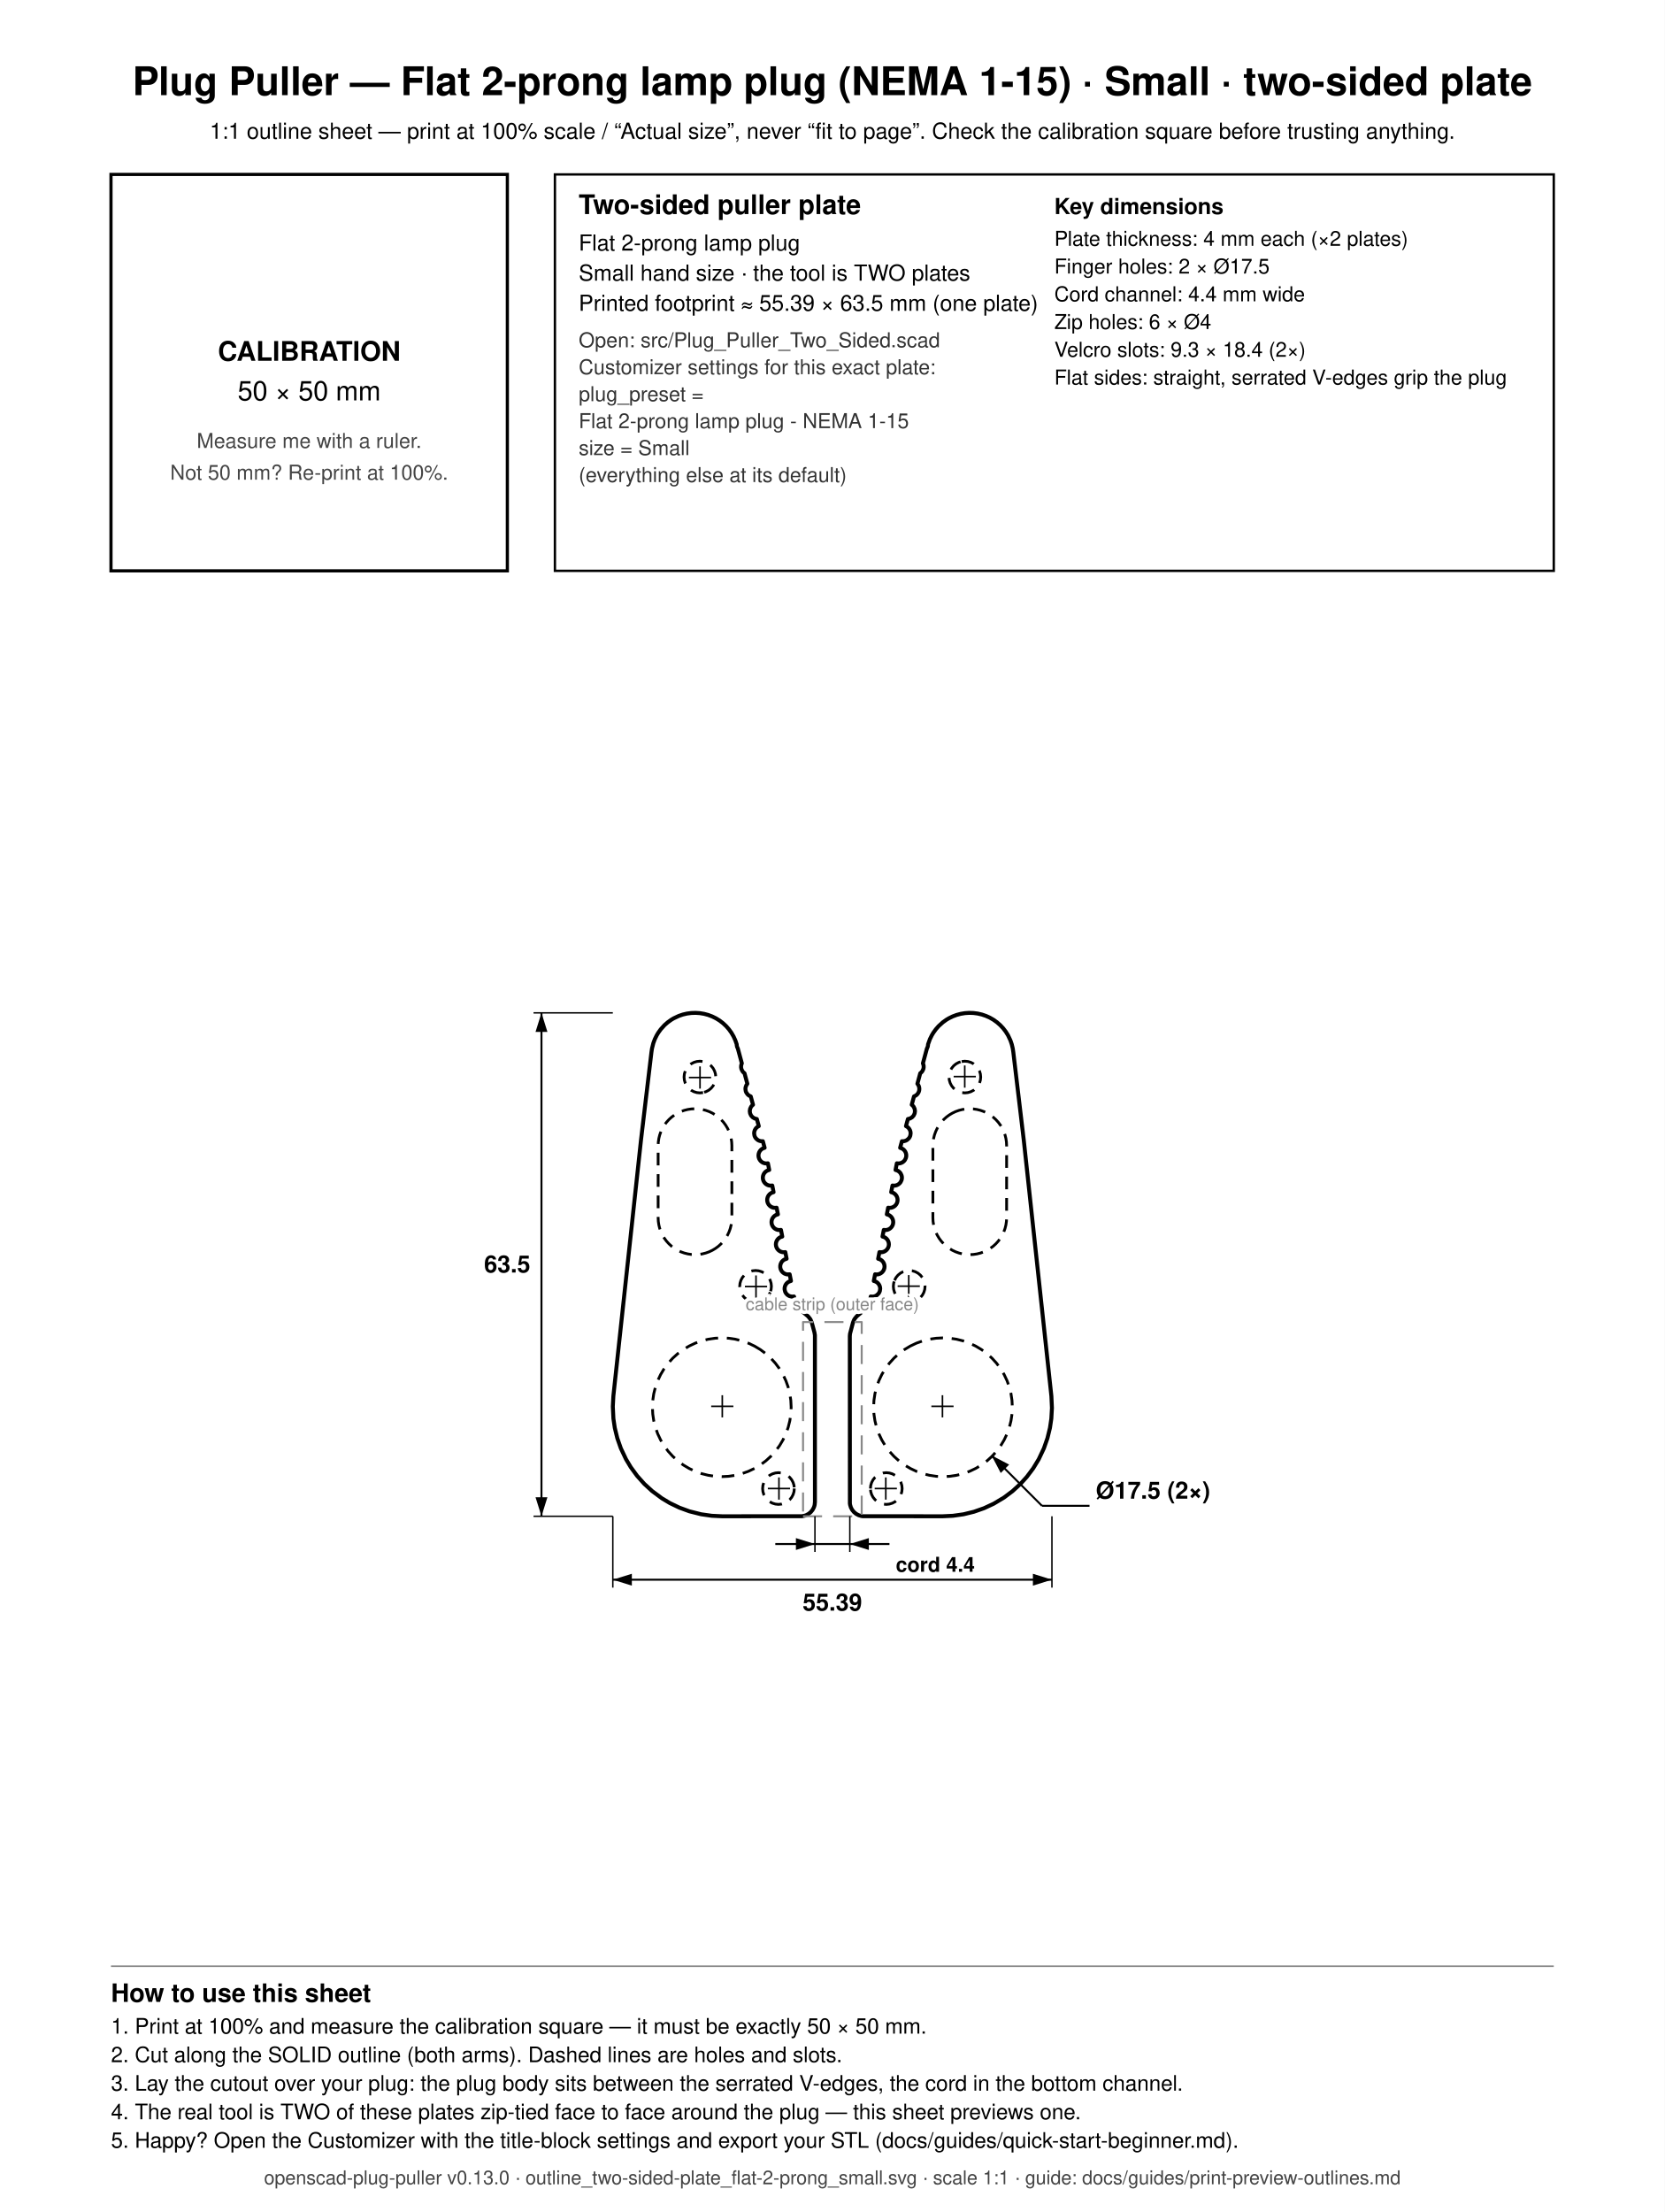
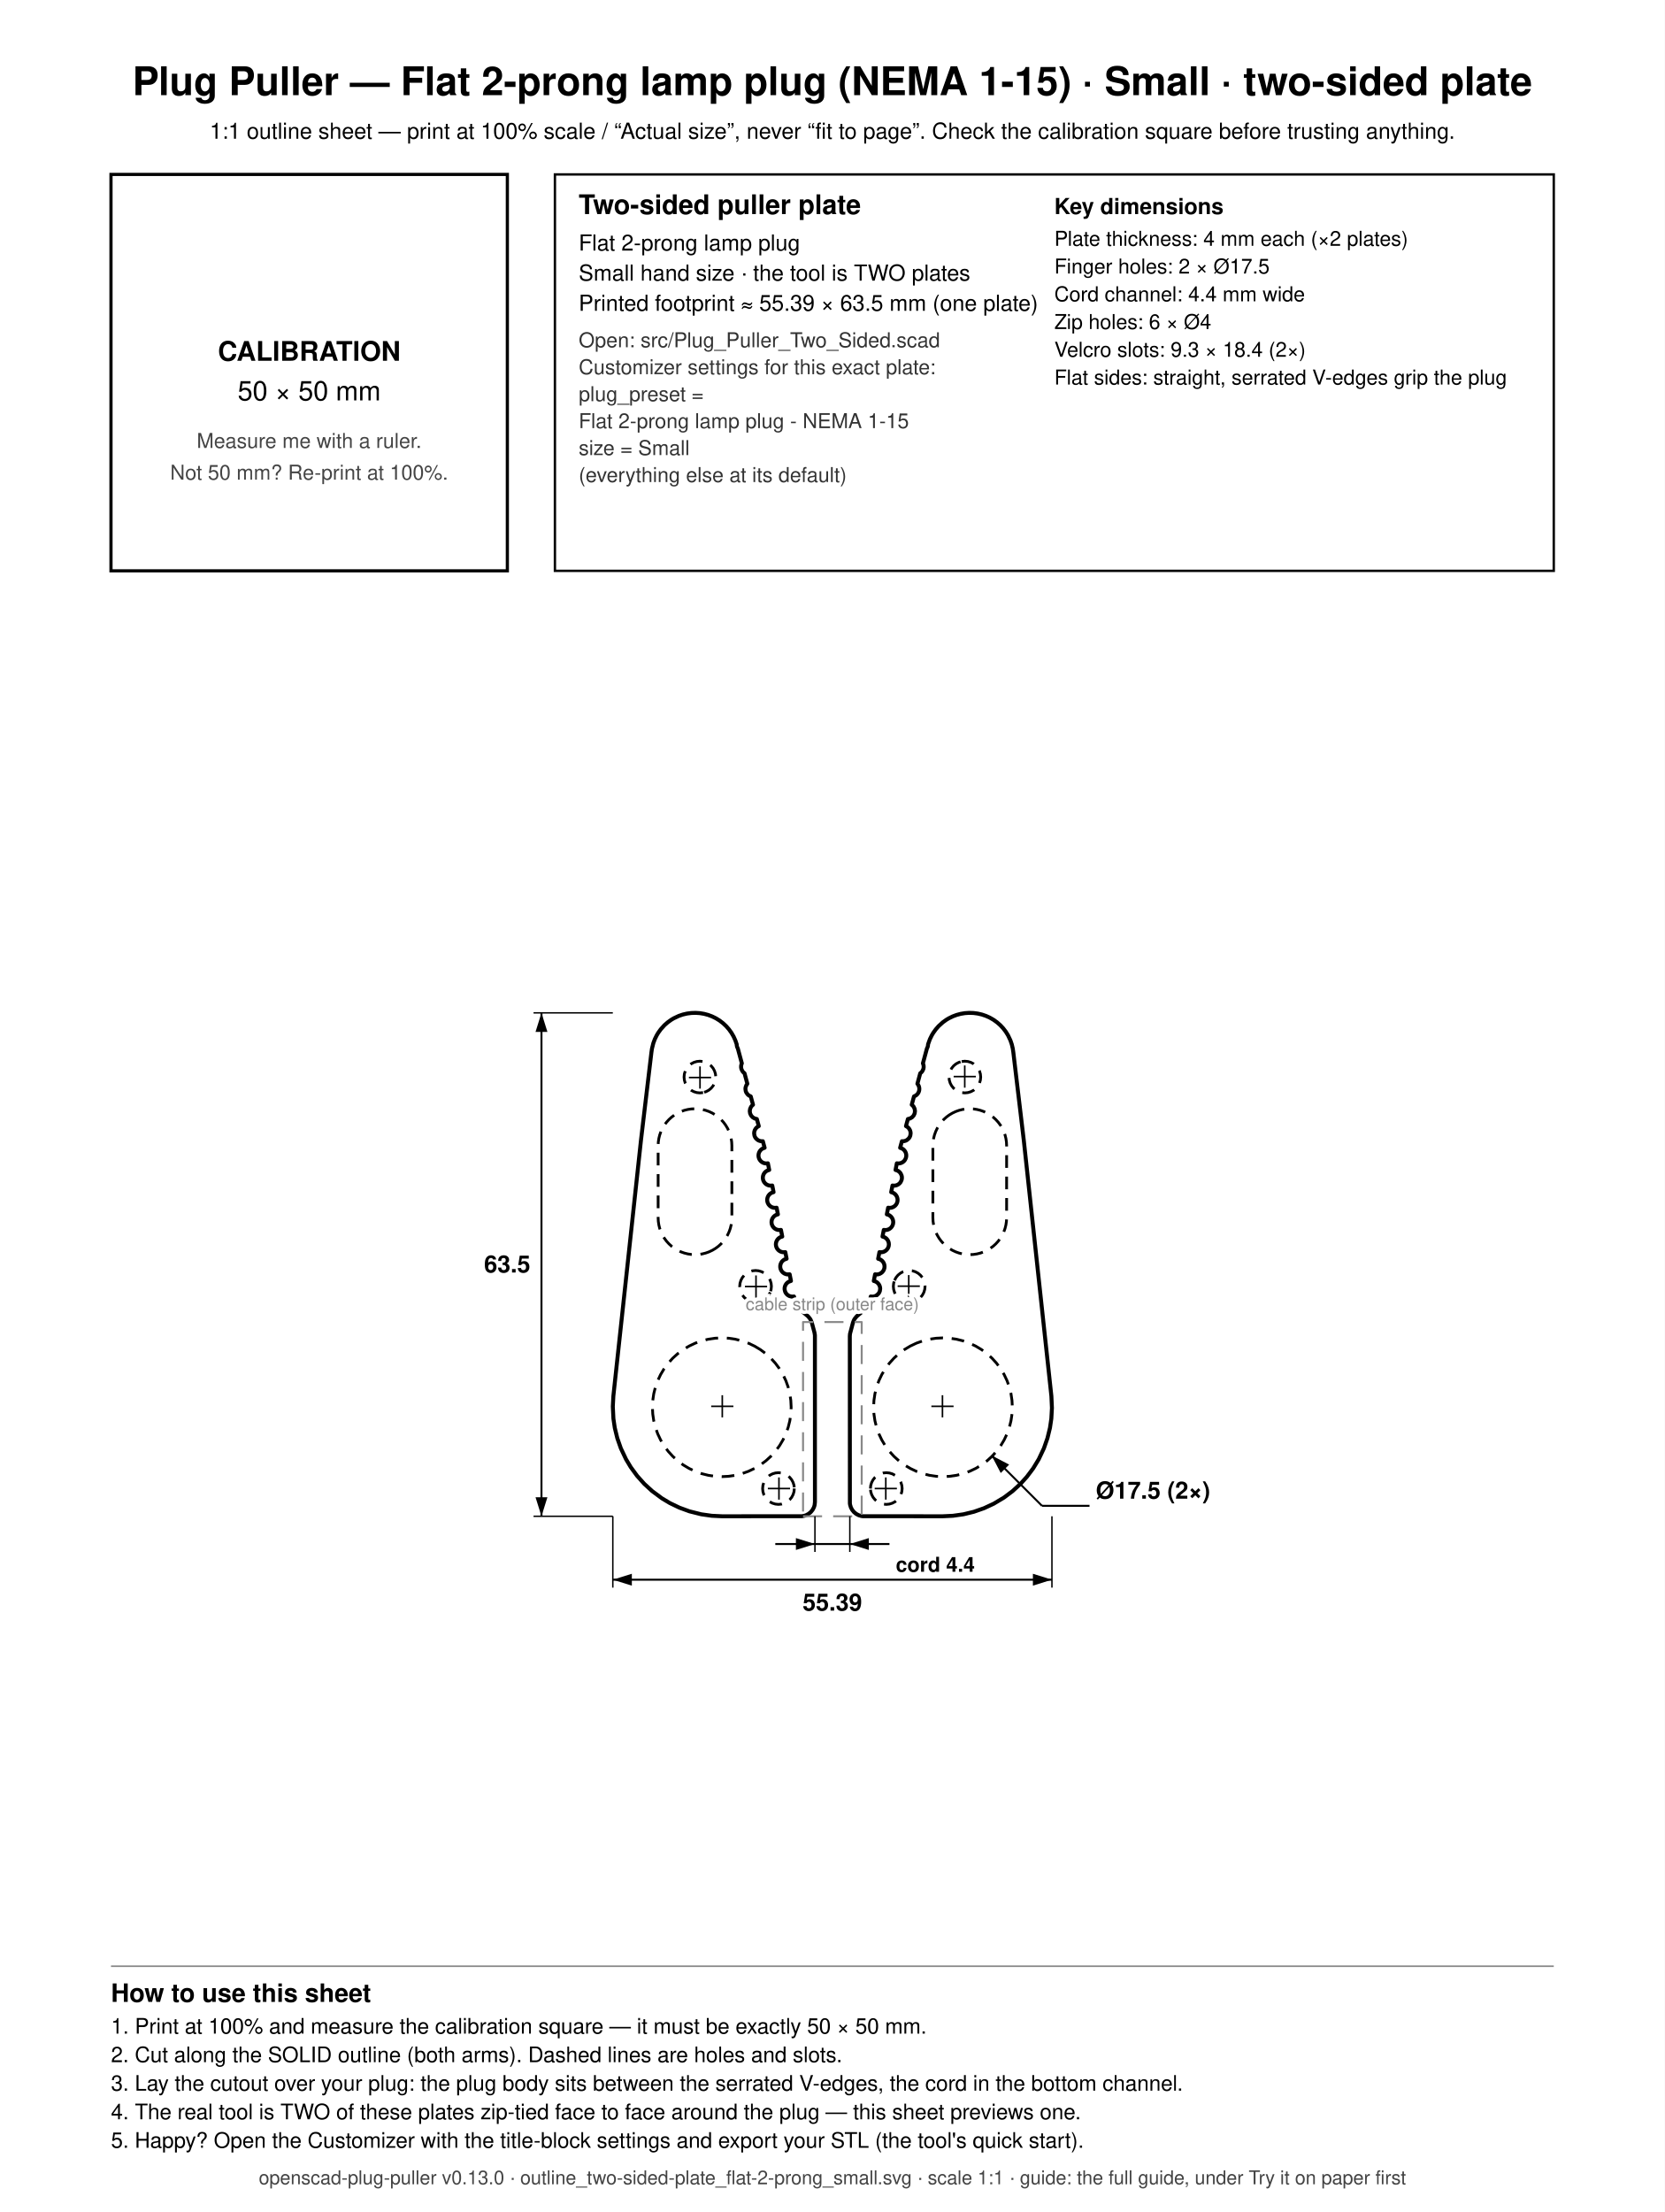
<svg xmlns="http://www.w3.org/2000/svg" width="210mm" height="279mm" viewBox="0 0 210 279">
  <rect x="0" y="0" width="210" height="279" fill="white" />
  <text x="105.000" y="12.000" font-family="Helvetica, Arial, sans-serif" font-size="5" font-weight="bold" text-anchor="middle" fill="black">Plug Puller — Flat 2-prong lamp plug (NEMA 1-15) · Small · two-sided plate</text>
  <text x="105.000" y="17.500" font-family="Helvetica, Arial, sans-serif" font-size="2.8" font-weight="normal" text-anchor="middle" fill="black">1:1 outline sheet — print at 100% scale / “Actual size”, never “fit to page”. Check the calibration square before trusting anything.</text>
  <rect x="14" y="22" width="50" height="50" fill="none" stroke="black" stroke-width="0.4" />
  <text x="39.000" y="45.500" font-family="Helvetica, Arial, sans-serif" font-size="3.4" font-weight="bold" text-anchor="middle" fill="black">CALIBRATION</text>
  <text x="39.000" y="50.500" font-family="Helvetica, Arial, sans-serif" font-size="3.4" font-weight="normal" text-anchor="middle" fill="black">50 × 50 mm</text>
  <text x="39.000" y="56.500" font-family="Helvetica, Arial, sans-serif" font-size="2.6" font-weight="normal" text-anchor="middle" fill="#444444">Measure me with a ruler.</text>
  <text x="39.000" y="60.500" font-family="Helvetica, Arial, sans-serif" font-size="2.6" font-weight="normal" text-anchor="middle" fill="#444444">Not 50 mm? Re-print at 100%.</text>
  <rect x="70" y="22" width="126" height="50" fill="none" stroke="black" stroke-width="0.3" />
  <text x="73.000" y="27.000" font-family="Helvetica, Arial, sans-serif" font-size="3.4" font-weight="bold" text-anchor="start" fill="black">Two-sided puller plate</text>
  <text x="73.000" y="31.600" font-family="Helvetica, Arial, sans-serif" font-size="2.8" font-weight="normal" text-anchor="start" fill="black">Flat 2-prong lamp plug</text>
  <text x="73.000" y="35.400" font-family="Helvetica, Arial, sans-serif" font-size="2.8" font-weight="normal" text-anchor="start" fill="black">Small hand size · the tool is TWO plates</text>
  <text x="73.000" y="39.200" font-family="Helvetica, Arial, sans-serif" font-size="2.8" font-weight="normal" text-anchor="start" fill="black">Printed footprint ≈ 55.39 × 63.5 mm (one plate)</text>
  <text x="73.000" y="43.800" font-family="Helvetica, Arial, sans-serif" font-size="2.6" font-weight="normal" text-anchor="start" fill="#333333">Open: src/Plug_Puller_Two_Sided.scad</text>
  <text x="73.000" y="47.200" font-family="Helvetica, Arial, sans-serif" font-size="2.6" font-weight="normal" text-anchor="start" fill="#333333">Customizer settings for this exact plate:</text>
  <text x="73.000" y="50.600" font-family="Helvetica, Arial, sans-serif" font-size="2.6" font-weight="normal" text-anchor="start" fill="#333333">  plug_preset =</text>
  <text x="73.000" y="54.000" font-family="Helvetica, Arial, sans-serif" font-size="2.6" font-weight="normal" text-anchor="start" fill="#333333">      Flat 2-prong lamp plug - NEMA 1-15</text>
  <text x="73.000" y="57.400" font-family="Helvetica, Arial, sans-serif" font-size="2.6" font-weight="normal" text-anchor="start" fill="#333333">  size = Small</text>
  <text x="73.000" y="60.800" font-family="Helvetica, Arial, sans-serif" font-size="2.6" font-weight="normal" text-anchor="start" fill="#333333">  (everything else at its default)</text>
  <text x="133.000" y="27.000" font-family="Helvetica, Arial, sans-serif" font-size="2.8" font-weight="bold" text-anchor="start" fill="black">Key dimensions</text>
  <text x="133.000" y="31.000" font-family="Helvetica, Arial, sans-serif" font-size="2.6" font-weight="normal" text-anchor="start" fill="black">Plate thickness: 4 mm each (×2 plates)</text>
  <text x="133.000" y="34.500" font-family="Helvetica, Arial, sans-serif" font-size="2.6" font-weight="normal" text-anchor="start" fill="black">Finger holes: 2 × Ø17.5</text>
  <text x="133.000" y="38.000" font-family="Helvetica, Arial, sans-serif" font-size="2.6" font-weight="normal" text-anchor="start" fill="black">Cord channel: 4.4 mm wide</text>
  <text x="133.000" y="41.500" font-family="Helvetica, Arial, sans-serif" font-size="2.6" font-weight="normal" text-anchor="start" fill="black">Zip holes: 6 × Ø4</text>
  <text x="133.000" y="45.000" font-family="Helvetica, Arial, sans-serif" font-size="2.6" font-weight="normal" text-anchor="start" fill="black">Velcro slots: 9.3 × 18.4 (2×)</text>
  <text x="133.000" y="48.500" font-family="Helvetica, Arial, sans-serif" font-size="2.6" font-weight="normal" text-anchor="start" fill="black">Flat sides: straight, serrated V-edges grip the plug</text>
  <line x1="14.000" y1="248.000" x2="196.000" y2="248.000" stroke="#888888" stroke-width="0.2" />
  <text x="14.000" y="252.500" font-family="Helvetica, Arial, sans-serif" font-size="3.2" font-weight="bold" text-anchor="start" fill="black">How to use this sheet</text>
  <text x="14.000" y="256.500" font-family="Helvetica, Arial, sans-serif" font-size="2.7" font-weight="normal" text-anchor="start" fill="black">1. Print at 100% and measure the calibration square — it must be exactly 50 × 50 mm.</text>
  <text x="14.000" y="260.100" font-family="Helvetica, Arial, sans-serif" font-size="2.7" font-weight="normal" text-anchor="start" fill="black">2. Cut along the SOLID outline (both arms). Dashed lines are holes and slots.</text>
  <text x="14.000" y="263.700" font-family="Helvetica, Arial, sans-serif" font-size="2.7" font-weight="normal" text-anchor="start" fill="black">3. Lay the cutout over your plug: the plug body sits between the serrated V-edges, the cord in the bottom channel.</text>
  <text x="14.000" y="267.300" font-family="Helvetica, Arial, sans-serif" font-size="2.7" font-weight="normal" text-anchor="start" fill="black">4. The real tool is TWO of these plates zip-tied face to face around the plug — this sheet previews one.</text>
-   <text x="14.000" y="270.900" font-family="Helvetica, Arial, sans-serif" font-size="2.7" font-weight="normal" text-anchor="start" fill="black">5. Happy? Open the Customizer with the title-block settings and export your STL (docs/guides/quick-start-beginner.md).</text>
-   <text x="105.000" y="275.500" font-family="Helvetica, Arial, sans-serif" font-size="2.4" font-weight="normal" text-anchor="middle" fill="#444444">openscad-plug-puller v0.13.0 · outline_two-sided-plate_flat-2-prong_small.svg · scale 1:1 · guide: docs/guides/print-preview-outlines.md</text>
+   <text x="14.000" y="270.900" font-family="Helvetica, Arial, sans-serif" font-size="2.7" font-weight="normal" text-anchor="start" fill="black">5. Happy? Open the Customizer with the title-block settings and export your STL (the tool's quick start).</text>
+   <text x="105.000" y="275.500" font-family="Helvetica, Arial, sans-serif" font-size="2.4" font-weight="normal" text-anchor="middle" fill="#444444">openscad-plug-puller v0.13.0 · outline_two-sided-plate_flat-2-prong_small.svg · scale 1:1 · guide: the full guide, under Try it on paper first</text>
  <path d="M 99.872 163.543 L 100.161 163.529 L 100.400 164.748 L 101.826 165.936 L 101.956 166.056 L 102.178 166.330 L 102.268 166.483 L 102.400 166.810 L 102.738 168.059 L 102.796 168.407 L 102.800 189.448 L 102.765 189.799 L 102.722 189.970 L 102.663 190.137 L 102.497 190.448 L 102.273 190.721 L 102.000 190.944 L 101.689 191.111 L 101.523 191.170 L 101.176 191.239 L 91.094 191.248 L 89.791 191.186 L 88.455 190.997 L 86.975 190.626 L 85.708 190.163 L 84.492 189.579 L 83.487 188.976 L 82.262 188.067 L 81.268 187.155 L 80.368 186.150 L 79.572 185.061 L 78.969 184.055 L 78.317 182.676 L 77.871 181.403 L 77.551 180.093 L 77.379 178.933 L 77.304 177.410 L 77.372 176.098 L 80.853 143.836 L 82.173 132.735 L 82.243 132.262 L 82.417 131.568 L 82.606 131.063 L 82.845 130.579 L 83.031 130.268 L 83.346 129.830 L 83.826 129.299 L 84.232 128.944 L 84.670 128.629 L 84.981 128.443 L 85.629 128.137 L 86.139 127.963 L 86.664 127.841 L 87.199 127.770 L 87.738 127.752 L 88.277 127.787 L 88.809 127.875 L 89.330 128.014 L 89.835 128.204 L 90.319 128.443 L 90.777 128.727 L 91.205 129.056 L 91.598 129.424 L 91.954 129.830 L 92.269 130.268 L 92.538 130.735 L 92.761 131.226 L 92.932 131.721 L 92.939 131.846 L 92.977 132.038 L 93.078 132.263 L 93.580 134.121 L 93.525 134.258 L 93.487 134.450 L 93.487 134.646 L 93.525 134.838 L 93.651 135.103 L 93.775 135.255 L 93.917 135.372 L 94.274 136.695 L 94.149 136.876 L 94.050 137.153 L 94.031 137.348 L 94.074 137.638 L 94.149 137.819 L 94.324 138.055 L 94.476 138.179 L 94.705 138.292 L 94.989 139.343 L 94.873 139.441 L 94.748 139.592 L 94.623 139.858 L 94.580 140.148 L 94.623 140.438 L 94.748 140.703 L 94.945 140.921 L 95.197 141.072 L 95.474 141.142 L 95.716 142.038 L 95.573 142.116 L 95.421 142.241 L 95.297 142.392 L 95.204 142.565 L 95.148 142.753 L 95.128 142.948 L 95.171 143.238 L 95.246 143.419 L 95.355 143.582 L 95.573 143.779 L 95.746 143.872 L 95.933 143.929 L 96.128 143.948 L 96.230 143.942 L 96.454 144.774 L 96.294 144.824 L 96.121 144.916 L 95.970 145.041 L 95.846 145.192 L 95.753 145.365 L 95.696 145.553 L 95.677 145.748 L 95.696 145.943 L 95.753 146.131 L 95.846 146.303 L 95.970 146.455 L 96.121 146.579 L 96.294 146.672 L 96.482 146.729 L 96.677 146.748 L 96.869 146.729 L 97.033 147.567 L 96.843 147.624 L 96.670 147.716 L 96.519 147.841 L 96.394 147.992 L 96.302 148.165 L 96.245 148.353 L 96.226 148.548 L 96.245 148.743 L 96.302 148.931 L 96.394 149.103 L 96.519 149.255 L 96.670 149.379 L 96.843 149.472 L 97.031 149.529 L 97.226 149.548 L 97.418 149.529 L 97.582 150.367 L 97.392 150.424 L 97.219 150.516 L 97.067 150.641 L 96.943 150.792 L 96.850 150.965 L 96.794 151.153 L 96.774 151.348 L 96.794 151.543 L 96.850 151.731 L 96.943 151.903 L 97.067 152.055 L 97.219 152.179 L 97.392 152.272 L 97.579 152.329 L 97.774 152.348 L 97.967 152.329 L 98.131 153.167 L 97.940 153.224 L 97.767 153.316 L 97.616 153.441 L 97.492 153.592 L 97.399 153.765 L 97.342 153.953 L 97.323 154.148 L 97.342 154.343 L 97.399 154.531 L 97.492 154.703 L 97.616 154.855 L 97.767 154.979 L 97.940 155.072 L 98.128 155.129 L 98.323 155.148 L 98.515 155.129 L 98.679 155.967 L 98.489 156.024 L 98.316 156.116 L 98.165 156.241 L 98.040 156.392 L 97.948 156.565 L 97.891 156.753 L 97.872 156.948 L 97.891 157.143 L 97.948 157.331 L 98.040 157.503 L 98.165 157.655 L 98.316 157.779 L 98.489 157.872 L 98.677 157.929 L 98.872 157.948 L 99.064 157.929 L 99.228 158.767 L 98.949 158.866 L 98.786 158.975 L 98.647 159.113 L 98.538 159.276 L 98.463 159.458 L 98.425 159.650 L 98.425 159.846 L 98.463 160.038 L 98.538 160.219 L 98.647 160.382 L 98.786 160.521 L 98.949 160.630 L 99.130 160.705 L 99.322 160.743 L 99.613 160.729 L 99.777 161.567 L 99.498 161.666 L 99.335 161.775 L 99.196 161.913 L 99.087 162.076 L 99.012 162.258 L 98.974 162.450 L 98.974 162.646 L 99.045 162.931 L 99.137 163.103 L 99.262 163.255 L 99.413 163.379 L 99.586 163.472 L 99.872 163.543 Z" fill="none" stroke="black" stroke-width="0.5" stroke-linejoin="round" />
  <path d="M 95.171 169.779 L 95.908 170.221 L 96.598 170.732 L 97.234 171.308 L 97.811 171.944 L 98.323 172.634 L 98.765 173.370 L 99.132 174.146 L 99.422 174.954 L 99.631 175.787 L 99.757 176.637 L 99.800 177.494 L 99.758 178.352 L 99.632 179.201 L 99.424 180.034 L 99.135 180.843 L 98.768 181.619 L 98.327 182.356 L 97.816 183.046 L 97.240 183.682 L 96.604 184.259 L 95.914 184.771 L 95.178 185.213 L 94.402 185.580 L 93.593 185.870 L 92.761 186.079 L 91.911 186.205 L 91.054 186.248 L 90.196 186.206 L 89.347 186.080 L 88.514 185.872 L 87.705 185.583 L 86.929 185.216 L 86.192 184.775 L 85.502 184.264 L 84.866 183.687 L 84.289 183.052 L 83.777 182.362 L 83.335 181.626 L 82.968 180.850 L 82.678 180.041 L 82.469 179.208 L 82.343 178.359 L 82.300 177.502 L 82.342 176.644 L 82.468 175.794 L 82.676 174.961 L 82.965 174.153 L 83.332 173.376 L 83.773 172.640 L 84.284 171.950 L 84.860 171.313 L 85.496 170.736 L 86.186 170.225 L 86.922 169.783 L 87.698 169.415 L 88.507 169.126 L 89.339 168.917 L 90.189 168.791 L 91.046 168.748 L 91.904 168.790 L 92.753 168.915 L 93.586 169.124 L 94.395 169.413 L 95.171 169.779 Z" fill="none" stroke="black" stroke-width="0.35" stroke-linejoin="round" stroke-dasharray="1.6,1.1" />
  <path d="M 97.160 163.005 L 96.973 163.359 L 96.724 163.662 L 96.421 163.911 L 96.075 164.095 L 95.700 164.209 L 95.310 164.248 L 94.920 164.209 L 94.545 164.095 L 94.199 163.911 L 93.896 163.662 L 93.647 163.359 L 93.463 163.013 L 93.349 162.638 L 93.310 162.248 L 93.349 161.858 L 93.463 161.483 L 93.647 161.137 L 93.896 160.834 L 94.199 160.585 L 94.545 160.400 L 94.920 160.287 L 95.310 160.248 L 95.700 160.287 L 96.075 160.400 L 96.421 160.585 L 96.724 160.834 L 96.973 161.137 L 97.158 161.483 L 97.271 161.858 L 97.310 162.248 L 97.271 162.638 L 97.160 163.005 Z" fill="none" stroke="black" stroke-width="0.35" stroke-linejoin="round" stroke-dasharray="1.6,1.1" />
  <path d="M 88.688 137.807 L 88.290 137.848 L 87.900 137.809 L 87.525 137.695 L 87.179 137.511 L 86.876 137.262 L 86.627 136.959 L 86.443 136.613 L 86.329 136.238 L 86.290 135.848 L 86.329 135.458 L 86.443 135.083 L 86.627 134.737 L 86.876 134.434 L 87.179 134.185 L 87.525 134.000 L 87.900 133.887 L 88.290 133.848 L 88.680 133.887 L 89.055 134.000 L 89.401 134.185 L 89.704 134.434 L 89.953 134.737 L 90.137 135.083 L 90.251 135.458 L 90.290 135.848 L 90.251 136.238 L 90.137 136.613 L 89.953 136.959 L 89.704 137.262 L 89.401 137.511 L 89.055 137.695 L 88.688 137.807 Z" fill="none" stroke="black" stroke-width="0.35" stroke-linejoin="round" stroke-dasharray="1.6,1.1" />
  <path d="M 100.199 187.742 L 100.161 188.138 L 100.047 188.513 L 99.863 188.859 L 99.614 189.162 L 99.311 189.411 L 98.965 189.595 L 98.590 189.709 L 98.200 189.748 L 97.810 189.709 L 97.435 189.595 L 97.089 189.411 L 96.786 189.162 L 96.537 188.859 L 96.353 188.513 L 96.239 188.138 L 96.200 187.748 L 96.239 187.358 L 96.353 186.983 L 96.537 186.637 L 96.786 186.334 L 97.089 186.085 L 97.435 185.900 L 97.810 185.787 L 98.200 185.748 L 98.590 185.787 L 98.965 185.900 L 99.311 186.085 L 99.614 186.334 L 99.863 186.637 L 100.047 186.983 L 100.161 187.358 L 100.199 187.742 Z" fill="none" stroke="black" stroke-width="0.35" stroke-linejoin="round" stroke-dasharray="1.6,1.1" />
  <path d="M 89.871 157.694 L 89.454 157.892 L 89.024 158.046 L 88.582 158.158 L 88.123 158.226 L 87.675 158.248 L 87.219 158.226 L 86.767 158.159 L 86.318 158.046 L 85.888 157.892 L 85.476 157.697 L 85.091 157.466 L 84.724 157.195 L 84.386 156.888 L 84.074 156.545 L 83.803 156.178 L 83.568 155.786 L 83.376 155.381 L 83.220 154.944 L 83.110 154.501 L 83.043 154.050 L 83.021 153.596 L 83.021 144.500 L 83.044 144.038 L 83.111 143.587 L 83.220 143.152 L 83.376 142.715 L 83.572 142.303 L 83.807 141.911 L 84.074 141.551 L 84.386 141.207 L 84.718 140.906 L 85.085 140.634 L 85.482 140.395 L 85.895 140.201 L 86.318 140.049 L 86.767 139.937 L 87.219 139.870 L 87.675 139.848 L 88.130 139.871 L 88.582 139.938 L 89.024 140.049 L 89.454 140.203 L 89.866 140.399 L 90.257 140.634 L 90.624 140.906 L 90.961 141.213 L 91.268 141.551 L 91.539 141.918 L 91.773 142.309 L 91.968 142.722 L 92.122 143.152 L 92.232 143.594 L 92.299 144.046 L 92.321 144.500 L 92.321 153.596 L 92.299 154.050 L 92.232 154.501 L 92.122 154.944 L 91.965 155.381 L 91.770 155.793 L 91.535 156.184 L 91.263 156.550 L 90.956 156.888 L 90.618 157.195 L 90.257 157.462 L 89.871 157.694 Z" fill="none" stroke="black" stroke-width="0.35" stroke-linejoin="round" stroke-dasharray="1.6,1.1" />
  <path d="M 115.893 136.965 L 115.950 137.153 L 115.969 137.348 L 115.950 137.543 L 115.893 137.731 L 115.800 137.903 L 115.676 138.055 L 115.524 138.179 L 115.295 138.292 L 115.011 139.343 L 115.127 139.441 L 115.252 139.592 L 115.377 139.858 L 115.420 140.148 L 115.377 140.438 L 115.252 140.703 L 115.055 140.921 L 114.803 141.072 L 114.526 141.142 L 114.284 142.038 L 114.427 142.116 L 114.579 142.241 L 114.703 142.392 L 114.796 142.565 L 114.852 142.753 L 114.872 142.948 L 114.829 143.238 L 114.754 143.419 L 114.645 143.582 L 114.427 143.779 L 114.254 143.872 L 114.067 143.929 L 113.872 143.948 L 113.770 143.942 L 113.546 144.774 L 113.794 144.866 L 113.957 144.975 L 114.096 145.113 L 114.205 145.276 L 114.280 145.458 L 114.318 145.650 L 114.318 145.846 L 114.280 146.038 L 114.154 146.303 L 114.030 146.455 L 113.879 146.579 L 113.706 146.672 L 113.518 146.729 L 113.323 146.748 L 113.131 146.729 L 112.967 147.567 L 113.157 147.624 L 113.330 147.716 L 113.481 147.841 L 113.606 147.992 L 113.731 148.258 L 113.770 148.450 L 113.770 148.646 L 113.731 148.838 L 113.606 149.103 L 113.481 149.255 L 113.330 149.379 L 113.157 149.472 L 112.969 149.529 L 112.774 149.548 L 112.582 149.529 L 112.418 150.367 L 112.608 150.424 L 112.781 150.516 L 112.933 150.641 L 113.057 150.792 L 113.150 150.965 L 113.206 151.153 L 113.226 151.348 L 113.206 151.543 L 113.150 151.731 L 113.057 151.903 L 112.933 152.055 L 112.781 152.179 L 112.608 152.272 L 112.421 152.329 L 112.226 152.348 L 112.033 152.329 L 111.869 153.167 L 112.060 153.224 L 112.233 153.316 L 112.384 153.441 L 112.508 153.592 L 112.601 153.765 L 112.658 153.953 L 112.677 154.148 L 112.658 154.343 L 112.601 154.531 L 112.508 154.703 L 112.384 154.855 L 112.233 154.979 L 112.060 155.072 L 111.872 155.129 L 111.677 155.148 L 111.485 155.129 L 111.321 155.967 L 111.511 156.024 L 111.684 156.116 L 111.835 156.241 L 111.960 156.392 L 112.052 156.565 L 112.109 156.753 L 112.128 156.948 L 112.109 157.143 L 112.052 157.331 L 111.960 157.503 L 111.835 157.655 L 111.684 157.779 L 111.511 157.872 L 111.323 157.929 L 111.128 157.948 L 110.936 157.929 L 110.772 158.767 L 110.962 158.824 L 111.135 158.916 L 111.287 159.041 L 111.411 159.192 L 111.504 159.365 L 111.561 159.553 L 111.580 159.748 L 111.561 159.943 L 111.504 160.131 L 111.411 160.303 L 111.287 160.455 L 111.135 160.579 L 110.962 160.672 L 110.775 160.729 L 110.580 160.748 L 110.387 160.729 L 110.223 161.567 L 110.414 161.624 L 110.587 161.716 L 110.738 161.841 L 110.863 161.992 L 110.955 162.165 L 111.012 162.353 L 111.031 162.548 L 110.988 162.838 L 110.913 163.019 L 110.804 163.182 L 110.587 163.379 L 110.414 163.472 L 110.226 163.529 L 110.031 163.548 L 109.839 163.529 L 109.600 164.748 L 108.174 165.936 L 108.044 166.056 L 107.822 166.330 L 107.732 166.483 L 107.600 166.810 L 107.225 168.231 L 107.200 168.528 L 107.209 189.624 L 107.235 189.799 L 107.337 190.137 L 107.503 190.448 L 107.727 190.721 L 108.000 190.944 L 108.311 191.111 L 108.649 191.213 L 108.824 191.239 L 118.906 191.248 L 120.209 191.186 L 121.545 190.997 L 122.856 190.677 L 124.129 190.231 L 125.352 189.662 L 126.660 188.878 L 127.738 188.067 L 128.732 187.155 L 129.520 186.286 L 130.330 185.208 L 131.031 184.055 L 131.683 182.676 L 132.129 181.403 L 132.449 180.093 L 132.621 178.933 L 132.696 177.586 L 132.628 176.098 L 129.147 143.836 L 127.827 132.735 L 127.757 132.262 L 127.635 131.737 L 127.461 131.226 L 127.155 130.579 L 126.870 130.121 L 126.542 129.693 L 126.174 129.299 L 125.768 128.944 L 125.330 128.629 L 124.863 128.359 L 124.371 128.137 L 123.861 127.963 L 123.336 127.841 L 122.801 127.770 L 122.262 127.752 L 121.723 127.787 L 121.191 127.875 L 120.670 128.014 L 120.165 128.204 L 119.681 128.443 L 119.370 128.629 L 118.932 128.944 L 118.402 129.424 L 118.046 129.830 L 117.731 130.268 L 117.545 130.579 L 117.306 131.063 L 117.068 131.721 L 117.061 131.846 L 117.023 132.038 L 116.922 132.263 L 116.420 134.121 L 116.475 134.258 L 116.513 134.450 L 116.513 134.646 L 116.475 134.838 L 116.349 135.103 L 116.225 135.255 L 116.083 135.372 L 115.726 136.695 L 115.800 136.792 L 115.893 136.965 Z" fill="none" stroke="black" stroke-width="0.5" stroke-linejoin="round" />
  <path d="M 120.129 140.402 L 120.546 140.203 L 120.976 140.049 L 121.418 139.938 L 121.877 139.870 L 122.325 139.848 L 122.781 139.870 L 123.233 139.937 L 123.682 140.049 L 124.112 140.203 L 124.524 140.399 L 124.909 140.630 L 125.276 140.901 L 125.614 141.207 L 125.926 141.551 L 126.197 141.918 L 126.432 142.309 L 126.624 142.715 L 126.780 143.152 L 126.890 143.594 L 126.957 144.046 L 126.979 144.500 L 126.979 153.596 L 126.956 154.057 L 126.889 154.509 L 126.780 154.944 L 126.624 155.381 L 126.428 155.793 L 126.193 156.184 L 125.926 156.545 L 125.614 156.888 L 125.282 157.190 L 124.915 157.462 L 124.518 157.700 L 124.105 157.895 L 123.682 158.046 L 123.233 158.159 L 122.781 158.226 L 122.325 158.248 L 121.870 158.225 L 121.418 158.158 L 120.976 158.046 L 120.546 157.892 L 120.134 157.697 L 119.743 157.462 L 119.376 157.190 L 119.039 156.883 L 118.732 156.545 L 118.461 156.178 L 118.227 155.786 L 118.032 155.374 L 117.878 154.944 L 117.768 154.501 L 117.701 154.050 L 117.679 153.596 L 117.679 144.500 L 117.701 144.046 L 117.768 143.594 L 117.878 143.152 L 118.035 142.715 L 118.230 142.303 L 118.465 141.911 L 118.737 141.545 L 119.044 141.207 L 119.382 140.901 L 119.743 140.634 L 120.129 140.402 Z" fill="none" stroke="black" stroke-width="0.35" stroke-linejoin="round" stroke-dasharray="1.6,1.1" />
  <path d="M 109.801 187.754 L 109.839 187.358 L 109.953 186.983 L 110.137 186.637 L 110.386 186.334 L 110.689 186.085 L 111.035 185.900 L 111.410 185.787 L 111.800 185.748 L 112.190 185.787 L 112.565 185.900 L 112.911 186.085 L 113.214 186.334 L 113.463 186.637 L 113.647 186.983 L 113.761 187.358 L 113.800 187.748 L 113.761 188.138 L 113.647 188.513 L 113.463 188.859 L 113.214 189.162 L 112.911 189.411 L 112.565 189.595 L 112.190 189.709 L 111.800 189.748 L 111.410 189.709 L 111.035 189.595 L 110.689 189.411 L 110.386 189.162 L 110.137 188.859 L 109.953 188.513 L 109.839 188.138 L 109.801 187.754 Z" fill="none" stroke="black" stroke-width="0.35" stroke-linejoin="round" stroke-dasharray="1.6,1.1" />
  <path d="M 121.312 133.889 L 121.710 133.848 L 122.100 133.887 L 122.475 134.000 L 122.821 134.185 L 123.124 134.434 L 123.373 134.737 L 123.557 135.083 L 123.671 135.458 L 123.710 135.848 L 123.671 136.238 L 123.557 136.613 L 123.373 136.959 L 123.124 137.262 L 122.821 137.511 L 122.475 137.695 L 122.100 137.809 L 121.710 137.848 L 121.320 137.809 L 120.945 137.695 L 120.599 137.511 L 120.296 137.262 L 120.047 136.959 L 119.863 136.613 L 119.749 136.238 L 119.710 135.848 L 119.749 135.458 L 119.863 135.083 L 120.047 134.737 L 120.296 134.434 L 120.599 134.185 L 120.945 134.000 L 121.312 133.889 Z" fill="none" stroke="black" stroke-width="0.35" stroke-linejoin="round" stroke-dasharray="1.6,1.1" />
  <path d="M 112.840 161.491 L 113.027 161.137 L 113.276 160.834 L 113.579 160.585 L 113.925 160.400 L 114.300 160.287 L 114.690 160.248 L 115.080 160.287 L 115.455 160.400 L 115.801 160.585 L 116.104 160.834 L 116.353 161.137 L 116.537 161.483 L 116.651 161.858 L 116.690 162.248 L 116.651 162.638 L 116.537 163.013 L 116.353 163.359 L 116.104 163.662 L 115.801 163.911 L 115.455 164.095 L 115.080 164.209 L 114.690 164.248 L 114.300 164.209 L 113.925 164.095 L 113.579 163.911 L 113.276 163.662 L 113.027 163.359 L 112.842 163.013 L 112.729 162.638 L 112.690 162.248 L 112.729 161.858 L 112.840 161.491 Z" fill="none" stroke="black" stroke-width="0.35" stroke-linejoin="round" stroke-dasharray="1.6,1.1" />
  <path d="M 114.822 169.783 L 115.598 169.415 L 116.407 169.126 L 117.239 168.917 L 118.089 168.791 L 118.946 168.748 L 119.804 168.790 L 120.653 168.915 L 121.486 169.124 L 122.295 169.413 L 123.071 169.779 L 123.808 170.221 L 124.498 170.732 L 125.134 171.308 L 125.711 171.944 L 126.223 172.634 L 126.665 173.370 L 127.032 174.146 L 127.322 174.954 L 127.531 175.787 L 127.657 176.637 L 127.700 177.494 L 127.658 178.352 L 127.532 179.201 L 127.324 180.034 L 127.035 180.843 L 126.668 181.619 L 126.227 182.356 L 125.716 183.046 L 125.140 183.682 L 124.504 184.259 L 123.814 184.771 L 123.078 185.213 L 122.302 185.580 L 121.493 185.870 L 120.661 186.079 L 119.811 186.205 L 118.954 186.248 L 118.096 186.206 L 117.247 186.080 L 116.414 185.872 L 115.605 185.583 L 114.829 185.216 L 114.092 184.775 L 113.402 184.264 L 112.766 183.687 L 112.189 183.052 L 111.677 182.362 L 111.235 181.626 L 110.868 180.850 L 110.578 180.041 L 110.369 179.208 L 110.243 178.359 L 110.200 177.502 L 110.242 176.644 L 110.368 175.794 L 110.576 174.961 L 110.865 174.153 L 111.232 173.376 L 111.673 172.640 L 112.184 171.950 L 112.760 171.313 L 113.396 170.736 L 114.086 170.225 L 114.822 169.783 Z" fill="none" stroke="black" stroke-width="0.35" stroke-linejoin="round" stroke-dasharray="1.6,1.1" />
  <line x1="89.713" y1="177.379" x2="92.513" y2="177.379" stroke="black" stroke-width="0.2" />
  <line x1="91.113" y1="175.979" x2="91.113" y2="178.779" stroke="black" stroke-width="0.2" />
  <line x1="93.966" y1="162.271" x2="96.766" y2="162.271" stroke="black" stroke-width="0.2" />
  <line x1="95.366" y1="160.871" x2="95.366" y2="163.671" stroke="black" stroke-width="0.2" />
  <line x1="86.902" y1="135.907" x2="89.702" y2="135.907" stroke="black" stroke-width="0.2" />
  <line x1="88.302" y1="134.507" x2="88.302" y2="137.307" stroke="black" stroke-width="0.2" />
  <line x1="96.861" y1="187.748" x2="99.661" y2="187.748" stroke="black" stroke-width="0.2" />
  <line x1="98.261" y1="186.348" x2="98.261" y2="189.148" stroke="black" stroke-width="0.2" />
  <line x1="110.339" y1="187.748" x2="113.139" y2="187.748" stroke="black" stroke-width="0.2" />
  <line x1="111.739" y1="186.348" x2="111.739" y2="189.148" stroke="black" stroke-width="0.2" />
  <line x1="120.298" y1="135.788" x2="123.098" y2="135.788" stroke="black" stroke-width="0.2" />
  <line x1="121.698" y1="134.388" x2="121.698" y2="137.188" stroke="black" stroke-width="0.2" />
  <line x1="113.234" y1="162.225" x2="116.034" y2="162.225" stroke="black" stroke-width="0.2" />
  <line x1="114.634" y1="160.825" x2="114.634" y2="163.625" stroke="black" stroke-width="0.2" />
  <line x1="117.487" y1="177.379" x2="120.287" y2="177.379" stroke="black" stroke-width="0.2" />
  <line x1="118.887" y1="175.979" x2="118.887" y2="178.779" stroke="black" stroke-width="0.2" />
  <path d="M 101.300 191.248 L 108.700 191.248 L 108.700 166.748 L 101.300 166.748 Z" fill="none" stroke="#888888" stroke-width="0.25" stroke-linejoin="round" stroke-dasharray="2.4,1.4" />
  <text x="105.000" y="165.248" font-family="Helvetica, Arial, sans-serif" font-size="2.2" font-weight="normal" text-anchor="middle" fill="#888888" paint-order="stroke" stroke="white" stroke-width="0.9">cable strip (outer face)</text>
  <line x1="77.304" y1="127.752" x2="67.304" y2="127.752" stroke="black" stroke-width="0.18" />
  <line x1="77.304" y1="191.248" x2="67.304" y2="191.248" stroke="black" stroke-width="0.18" />
  <line x1="68.304" y1="127.752" x2="68.304" y2="191.248" stroke="black" stroke-width="0.25" />
  <polygon points="68.304,127.752 69.054,130.152 67.554,130.152" fill="black" />
  <polygon points="68.304,191.248 67.554,188.848 69.054,188.848" fill="black" />
  <text x="66.904" y="160.500" font-family="Helvetica, Arial, sans-serif" font-size="3" font-weight="bold" text-anchor="end" fill="black" paint-order="stroke" stroke="white" stroke-width="0.9">63.5</text>
  <line x1="77.304" y1="191.248" x2="77.304" y2="200.248" stroke="black" stroke-width="0.18" />
  <line x1="132.696" y1="191.248" x2="132.696" y2="200.248" stroke="black" stroke-width="0.18" />
  <line x1="77.304" y1="199.248" x2="132.696" y2="199.248" stroke="black" stroke-width="0.25" />
  <polygon points="77.304,199.248 79.704,198.498 79.704,199.998" fill="black" />
  <polygon points="132.696,199.248 130.296,199.998 130.296,198.498" fill="black" />
  <text x="105.000" y="203.148" font-family="Helvetica, Arial, sans-serif" font-size="3" font-weight="bold" text-anchor="middle" fill="black" paint-order="stroke" stroke="white" stroke-width="0.9">55.39</text>
  <line x1="102.800" y1="191.248" x2="102.800" y2="195.748" stroke="black" stroke-width="0.18" />
  <line x1="107.200" y1="191.248" x2="107.200" y2="195.748" stroke="black" stroke-width="0.18" />
  <line x1="97.800" y1="194.748" x2="112.200" y2="194.748" stroke="black" stroke-width="0.25" />
  <polygon points="102.800,194.748 100.400,195.498 100.400,193.998" fill="black" />
  <polygon points="107.200,194.748 109.600,193.998 109.600,195.498" fill="black" />
  <text x="113.000" y="198.248" font-family="Helvetica, Arial, sans-serif" font-size="2.6" font-weight="bold" text-anchor="start" fill="black" paint-order="stroke" stroke="white" stroke-width="0.9">cord 4.4</text>
  <line x1="125.073" y1="183.565" x2="131.437" y2="189.929" stroke="black" stroke-width="0.25" />
  <polygon points="125.073,183.565 127.300,184.732 126.239,185.793" fill="black" />
  <line x1="131.437" y1="189.929" x2="137.437" y2="189.929" stroke="black" stroke-width="0.25" />
  <text x="138.237" y="189.029" font-family="Helvetica, Arial, sans-serif" font-size="3" font-weight="bold" text-anchor="start" fill="black" paint-order="stroke" stroke="white" stroke-width="0.9">Ø17.5 (2×)</text>
</svg>
